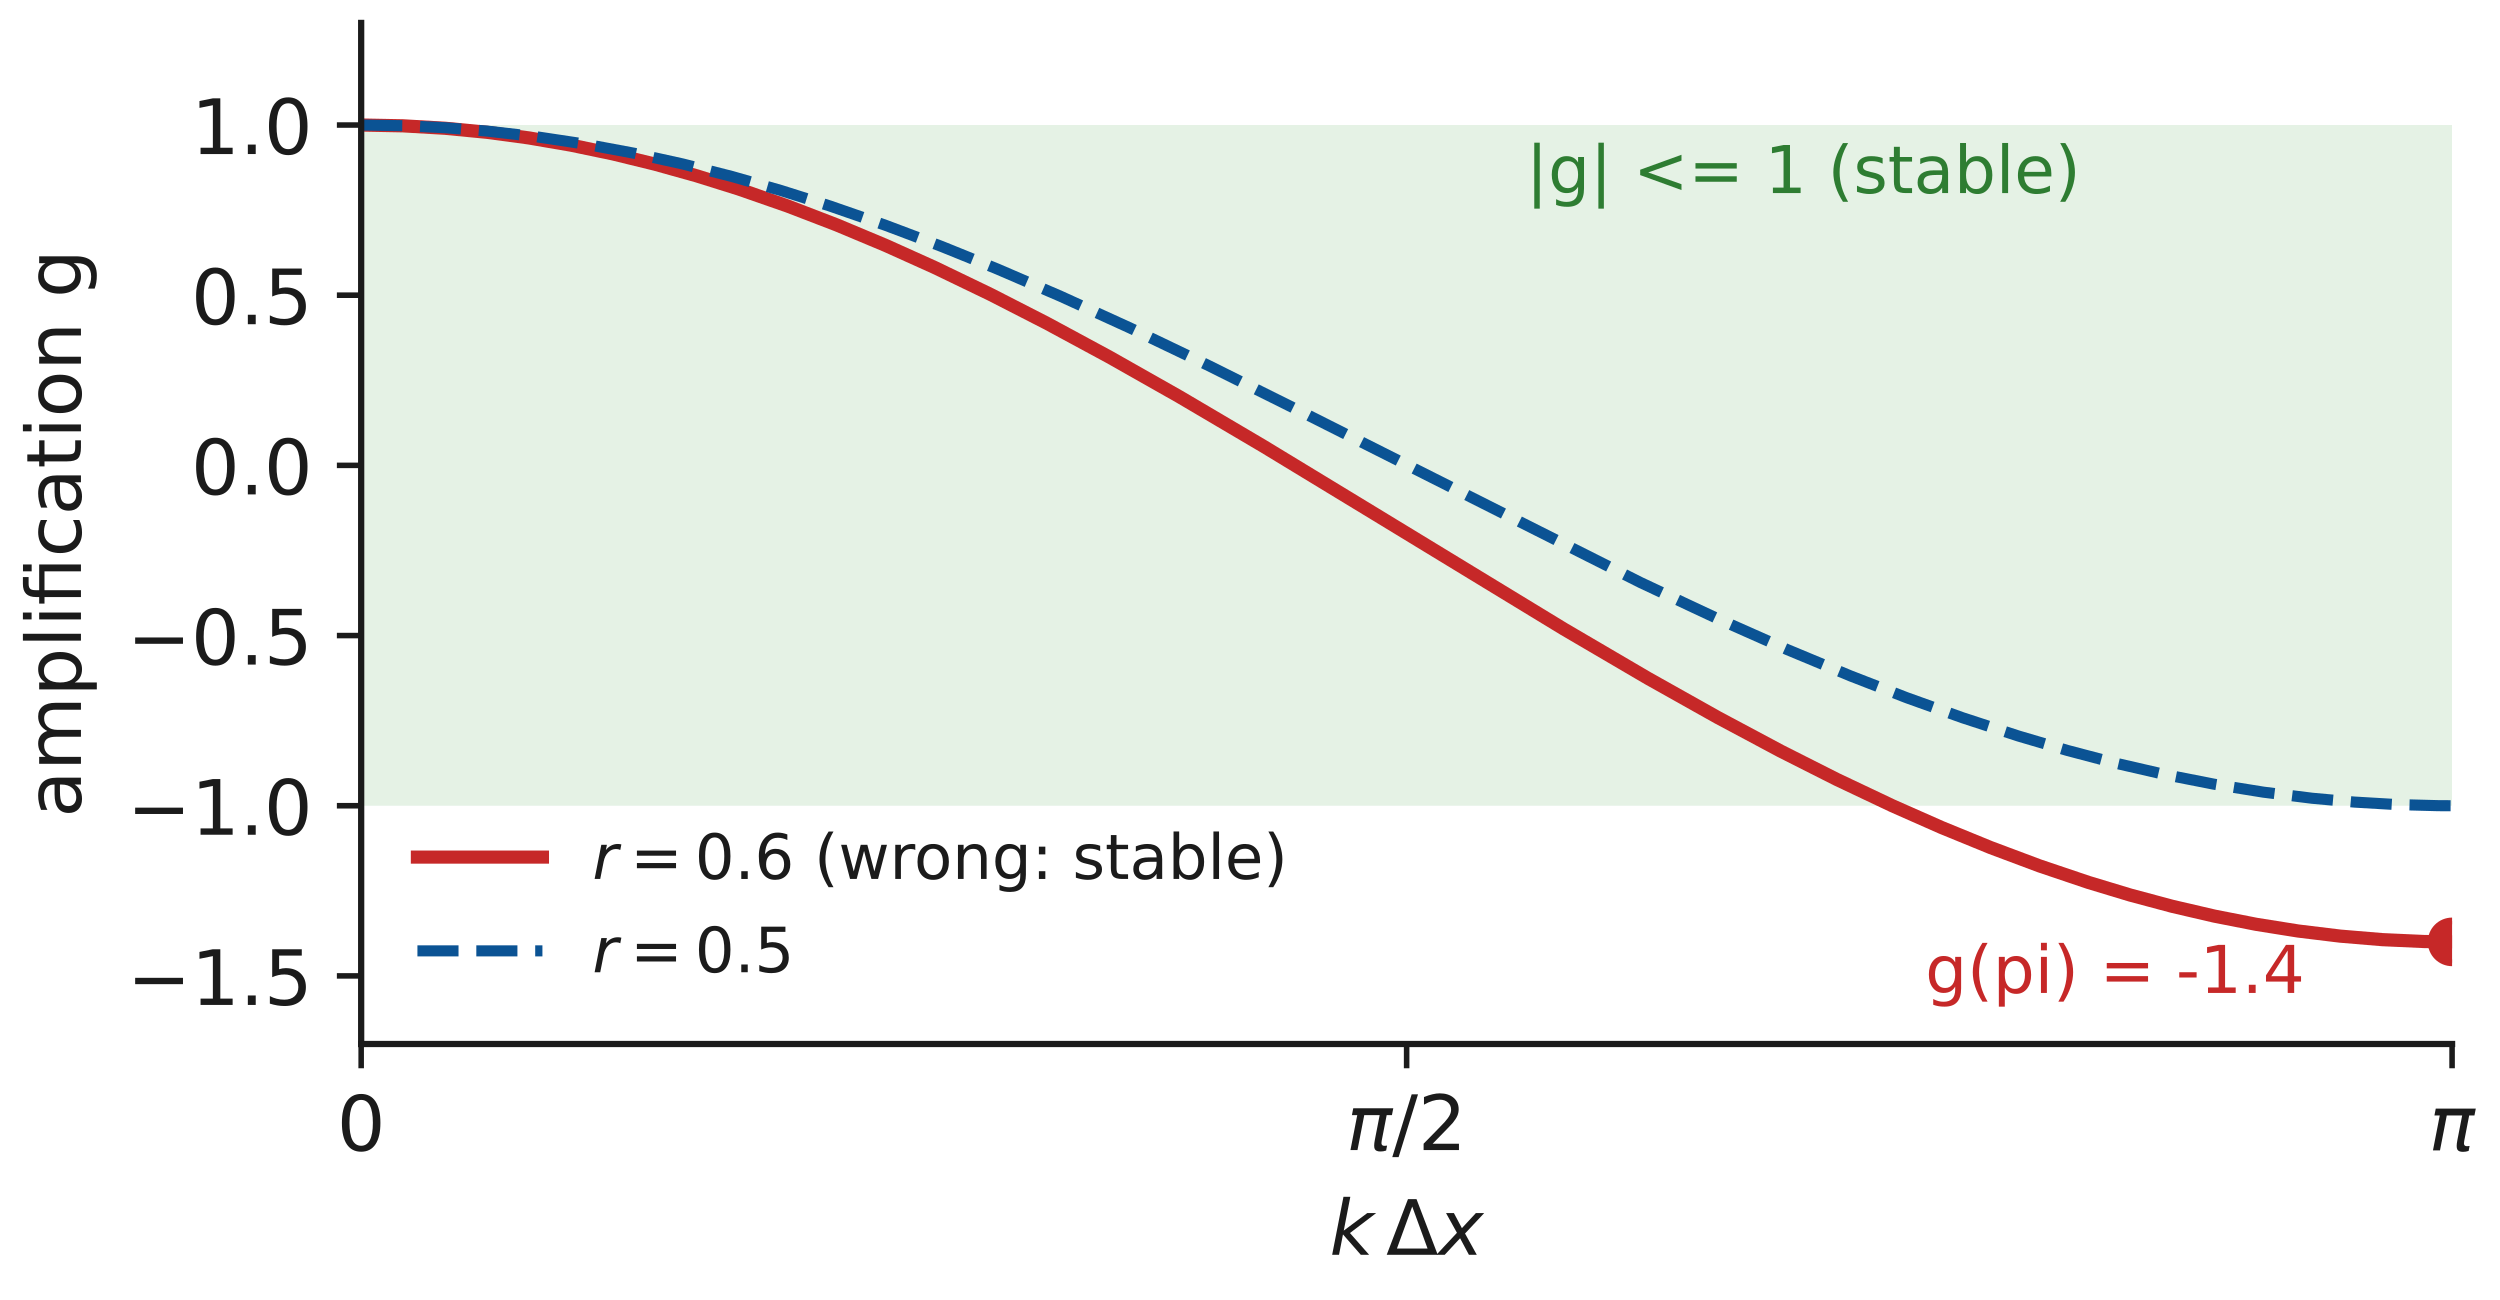
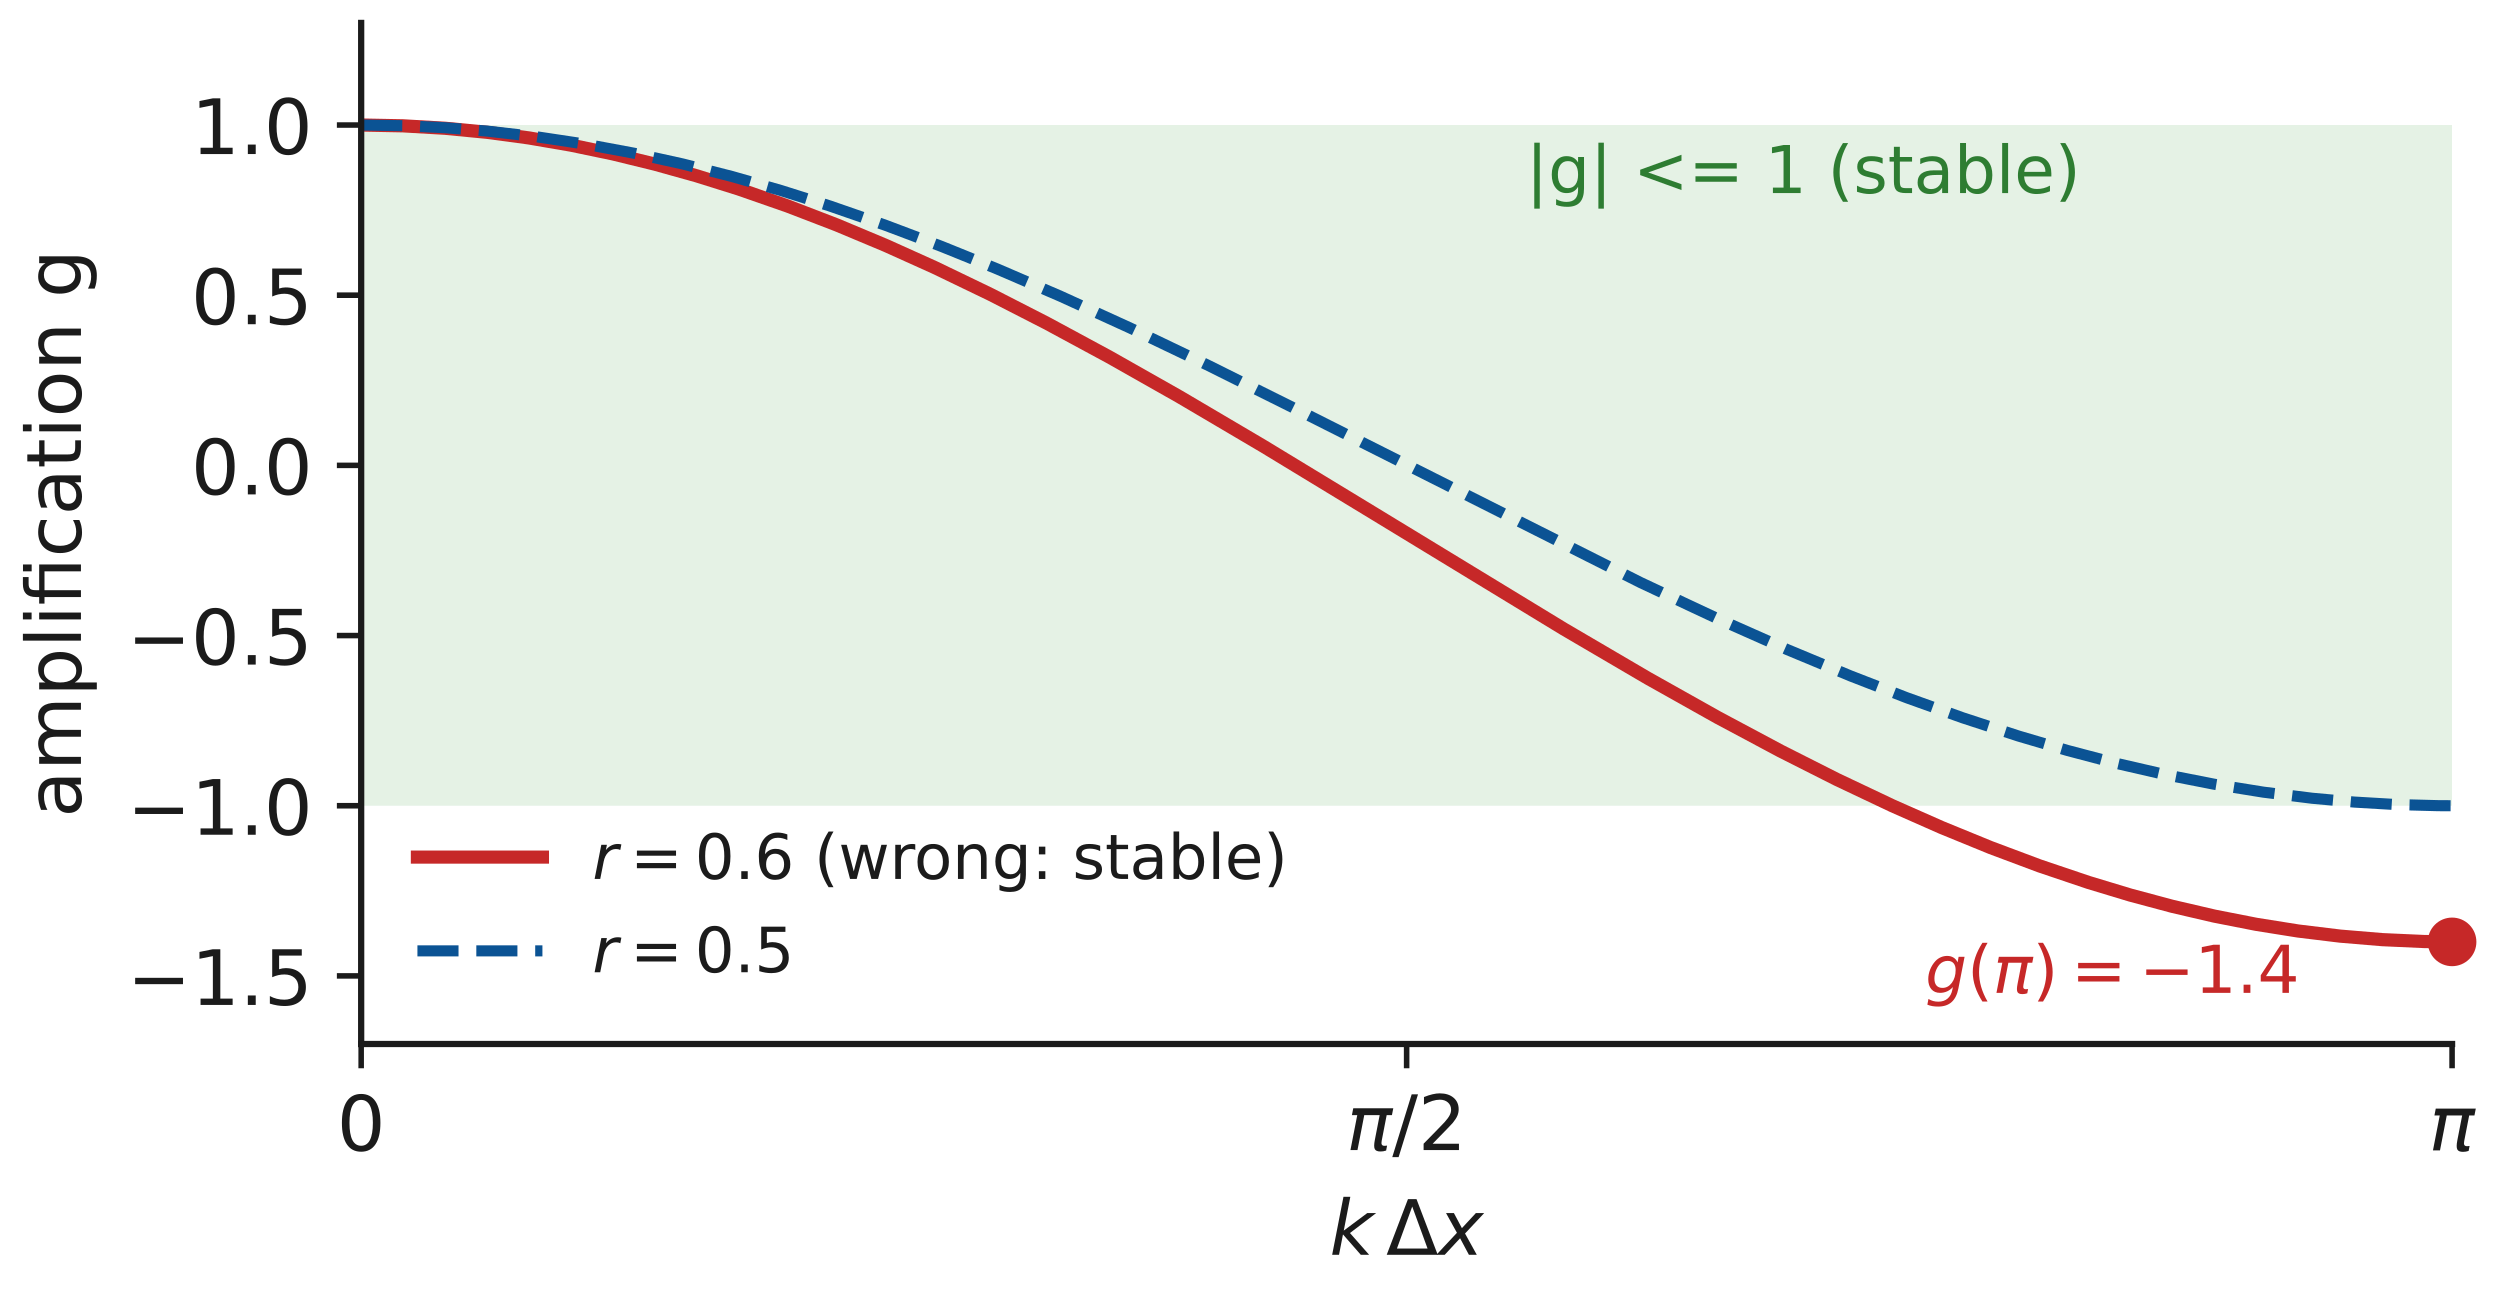
<svg xmlns="http://www.w3.org/2000/svg" xmlns:xlink="http://www.w3.org/1999/xlink" width="360pt" height="187.2pt" viewBox="0 0 360 187.2" version="1.1">
  <defs>
    <style type="text/css">*{stroke-linejoin: round; stroke-linecap: butt}</style>
  </defs>
  <g id="figure_1">
    <g id="patch_1">
      <path d="M 0 187.2  L 360 187.2  L 360 0  L 0 0  L 0 187.2  z " style="fill: none" />
    </g>
    <g id="axes_1">
      <g id="patch_2">
        <path d="M 52.009 150.335  L 353.1 150.335  L 353.1 3.3  L 52.009 3.3  L 52.009 150.335  z " style="fill: none" />
      </g>
      <g id="patch_3">
        <path d="M 52.009 116.027  L 353.1 116.027  L 353.1 18.003  L 52.009 18.003  z " clip-path="url(#p4bf8f95f5c)" style="fill: #d3ead4; opacity: 0.6" />
      </g>
      <g id="matplotlib.axis_1">
        <g id="xtick_1">
          <g id="line2d_1">
            <defs>
              <path id="m05b77bd2c2" d="M 0 0  L 0 3.5  " style="stroke: #1b1b1b; stroke-width: 0.8" />
            </defs>
            <g>
              <use xlink:href="#m05b77bd2c2" x="52.009" y="150.335" style="fill: #1b1b1b; stroke: #1b1b1b; stroke-width: 0.8" />
            </g>
          </g>
          <g id="text_1">
            <g style="fill: #1b1b1b" transform="translate(48.50945 165.6923) scale(0.11 -0.11)">
              <defs>
                <path id="DejaVuSans-13" d="M 2034 4250  Q 1547 4250 1301 3770  Q 1056 3291 1056 2328  Q 1056 1369 1301 889  Q 1547 409 2034 409  Q 2525 409 2770 889  Q 3016 1369 3016 2328  Q 3016 3291 2770 3770  Q 2525 4250 2034 4250  z M 2034 4750  Q 2819 4750 3233 4129  Q 3647 3509 3647 2328  Q 3647 1150 3233 529  Q 2819 -91 2034 -91  Q 1250 -91 836 529  Q 422 1150 422 2328  Q 422 3509 836 4129  Q 1250 4750 2034 4750  z " transform="scale(0.015625)" />
              </defs>
              <use xlink:href="#DejaVuSans-13" />
            </g>
          </g>
        </g>
        <g id="xtick_2">
          <g id="line2d_2">
            <g>
              <use xlink:href="#m05b77bd2c2" x="202.554" y="150.335" style="fill: #1b1b1b; stroke: #1b1b1b; stroke-width: 0.8" />
            </g>
          </g>
          <g id="text_2">
            <g style="fill: #1b1b1b" transform="translate(193.8644 165.6923) scale(0.11 -0.11)">
              <defs>
                <path id="DejaVuSans-Oblique-354" d="M 584 3500  L 3938 3500  L 3825 2925  L 3384 2925  L 2966 775  Q 2922 550 2981 450  Q 3038 353 3209 353  Q 3256 353 3325 363  Q 3397 369 3419 372  L 3338 -44  Q 3222 -84 3103 -103  Q 2981 -122 2866 -122  Q 2491 -122 2388 81  Q 2284 288 2391 838  L 2797 2925  L 1506 2925  L 938 0  L 350 0  L 919 2925  L 472 2925  L 584 3500  z " transform="scale(0.015625)" />
                <path id="DejaVuSans-12" d="M 1625 4666  L 2156 4666  L 531 -594  L 0 -594  L 1625 4666  z " transform="scale(0.015625)" />
                <path id="DejaVuSans-15" d="M 1228 531  L 3431 531  L 3431 0  L 469 0  L 469 531  Q 828 903 1448 1529  Q 2069 2156 2228 2338  Q 2531 2678 2651 2914  Q 2772 3150 2772 3378  Q 2772 3750 2511 3984  Q 2250 4219 1831 4219  Q 1534 4219 1204 4116  Q 875 4013 500 3803  L 500 4441  Q 881 4594 1212 4672  Q 1544 4750 1819 4750  Q 2544 4750 2975 4387  Q 3406 4025 3406 3419  Q 3406 3131 3298 2873  Q 3191 2616 2906 2266  Q 2828 2175 2409 1742  Q 1991 1309 1228 531  z " transform="scale(0.015625)" />
              </defs>
              <use xlink:href="#DejaVuSans-Oblique-354" transform="translate(0 0.78125)" />
              <use xlink:href="#DejaVuSans-12" transform="translate(60.20508 0.78125)" />
              <use xlink:href="#DejaVuSans-15" transform="translate(93.89648 0.78125)" />
            </g>
          </g>
        </g>
        <g id="xtick_3">
          <g id="line2d_3">
            <g>
              <use xlink:href="#m05b77bd2c2" x="353.1" y="150.335" style="fill: #1b1b1b; stroke: #1b1b1b; stroke-width: 0.8" />
            </g>
          </g>
          <g id="text_3">
            <g style="fill: #1b1b1b" transform="translate(349.745 165.6923) scale(0.11 -0.11)">
              <use xlink:href="#DejaVuSans-Oblique-354" transform="translate(0 0.3125)" />
            </g>
          </g>
        </g>
        <g id="text_4">
          <g style="fill: #1b1b1b" transform="translate(191.4444 180.6948) scale(0.11 -0.11)">
            <defs>
              <path id="DejaVuSans-Oblique-4e" d="M 1172 4863  L 1747 4863  L 1197 2028  L 3169 3500  L 3916 3500  L 1716 1825  L 3322 0  L 2625 0  L 1131 1709  L 800 0  L 225 0  L 1172 4863  z " transform="scale(0.015625)" />
              <path id="DejaVuSans-329" d="M 2188 4044  L 906 525  L 3472 525  L 2188 4044  z M 50 0  L 1831 4666  L 2547 4666  L 4325 0  L 50 0  z " transform="scale(0.015625)" />
              <path id="DejaVuSans-Oblique-5b" d="M 3841 3500  L 2234 1784  L 3219 0  L 2559 0  L 1819 1388  L 531 0  L -166 0  L 1556 1844  L 641 3500  L 1300 3500  L 1972 2234  L 3144 3500  L 3841 3500  z " transform="scale(0.015625)" />
            </defs>
            <use xlink:href="#DejaVuSans-Oblique-4e" transform="translate(0 0.015625)" />
            <use xlink:href="#DejaVuSans-329" transform="translate(74.14583 0.015625)" />
            <use xlink:href="#DejaVuSans-Oblique-5b" transform="translate(142.554 0.015625)" />
          </g>
        </g>
      </g>
      <g id="matplotlib.axis_2">
        <g id="ytick_1">
          <g id="line2d_4">
            <defs>
              <path id="m5245e844b0" d="M 0 0  L -3.5 0  " style="stroke: #1b1b1b; stroke-width: 0.8" />
            </defs>
            <g>
              <use xlink:href="#m5245e844b0" x="52.009" y="140.533" style="fill: #1b1b1b; stroke: #1b1b1b; stroke-width: 0.8" />
            </g>
          </g>
          <g id="text_5">
            <g style="fill: #1b1b1b" transform="translate(18.29773 144.7112) scale(0.11 -0.11)">
              <defs>
                <path id="DejaVuSans-c9c" d="M 678 2272  L 4684 2272  L 4684 1741  L 678 1741  L 678 2272  z " transform="scale(0.015625)" />
                <path id="DejaVuSans-14" d="M 794 531  L 1825 531  L 1825 4091  L 703 3866  L 703 4441  L 1819 4666  L 2450 4666  L 2450 531  L 3481 531  L 3481 0  L 794 0  L 794 531  z " transform="scale(0.015625)" />
                <path id="DejaVuSans-11" d="M 684 794  L 1344 794  L 1344 0  L 684 0  L 684 794  z " transform="scale(0.015625)" />
                <path id="DejaVuSans-18" d="M 691 4666  L 3169 4666  L 3169 4134  L 1269 4134  L 1269 2991  Q 1406 3038 1543 3061  Q 1681 3084 1819 3084  Q 2600 3084 3056 2656  Q 3513 2228 3513 1497  Q 3513 744 3044 326  Q 2575 -91 1722 -91  Q 1428 -91 1123 -41  Q 819 9 494 109  L 494 744  Q 775 591 1075 516  Q 1375 441 1709 441  Q 2250 441 2565 725  Q 2881 1009 2881 1497  Q 2881 1984 2565 2268  Q 2250 2553 1709 2553  Q 1456 2553 1204 2497  Q 953 2441 691 2322  L 691 4666  z " transform="scale(0.015625)" />
              </defs>
              <use xlink:href="#DejaVuSans-c9c" />
              <use xlink:href="#DejaVuSans-14" transform="translate(83.79688 0)" />
              <use xlink:href="#DejaVuSans-11" transform="translate(147.4219 0)" />
              <use xlink:href="#DejaVuSans-18" transform="translate(179.2031 0)" />
            </g>
          </g>
        </g>
        <g id="ytick_2">
          <g id="line2d_5">
            <g>
              <use xlink:href="#m5245e844b0" x="52.009" y="116.027" style="fill: #1b1b1b; stroke: #1b1b1b; stroke-width: 0.8" />
            </g>
          </g>
          <g id="text_6">
            <g style="fill: #1b1b1b" transform="translate(18.29773 120.2054) scale(0.11 -0.11)">
              <use xlink:href="#DejaVuSans-c9c" />
              <use xlink:href="#DejaVuSans-14" transform="translate(83.79688 0)" />
              <use xlink:href="#DejaVuSans-11" transform="translate(147.4219 0)" />
              <use xlink:href="#DejaVuSans-13" transform="translate(179.2031 0)" />
            </g>
          </g>
        </g>
        <g id="ytick_3">
          <g id="line2d_6">
            <g>
              <use xlink:href="#m5245e844b0" x="52.009" y="91.521" style="fill: #1b1b1b; stroke: #1b1b1b; stroke-width: 0.8" />
            </g>
          </g>
          <g id="text_7">
            <g style="fill: #1b1b1b" transform="translate(18.29773 95.69962) scale(0.11 -0.11)">
              <use xlink:href="#DejaVuSans-c9c" />
              <use xlink:href="#DejaVuSans-13" transform="translate(83.79688 0)" />
              <use xlink:href="#DejaVuSans-11" transform="translate(147.4219 0)" />
              <use xlink:href="#DejaVuSans-18" transform="translate(179.2031 0)" />
            </g>
          </g>
        </g>
        <g id="ytick_4">
          <g id="line2d_7">
            <g>
              <use xlink:href="#m5245e844b0" x="52.009" y="67.015" style="fill: #1b1b1b; stroke: #1b1b1b; stroke-width: 0.8" />
            </g>
          </g>
          <g id="text_8">
            <g style="fill: #1b1b1b" transform="translate(27.51539 71.19381) scale(0.11 -0.11)">
              <use xlink:href="#DejaVuSans-13" />
              <use xlink:href="#DejaVuSans-11" transform="translate(63.625 0)" />
              <use xlink:href="#DejaVuSans-13" transform="translate(95.40625 0)" />
            </g>
          </g>
        </g>
        <g id="ytick_5">
          <g id="line2d_8">
            <g>
              <use xlink:href="#m5245e844b0" x="52.009" y="42.509" style="fill: #1b1b1b; stroke: #1b1b1b; stroke-width: 0.8" />
            </g>
          </g>
          <g id="text_9">
            <g style="fill: #1b1b1b" transform="translate(27.51539 46.688) scale(0.11 -0.11)">
              <use xlink:href="#DejaVuSans-13" />
              <use xlink:href="#DejaVuSans-11" transform="translate(63.625 0)" />
              <use xlink:href="#DejaVuSans-18" transform="translate(95.40625 0)" />
            </g>
          </g>
        </g>
        <g id="ytick_6">
          <g id="line2d_9">
            <g>
              <use xlink:href="#m5245e844b0" x="52.009" y="18.003" style="fill: #1b1b1b; stroke: #1b1b1b; stroke-width: 0.8" />
            </g>
          </g>
          <g id="text_10">
            <g style="fill: #1b1b1b" transform="translate(27.51539 22.1822) scale(0.11 -0.11)">
              <use xlink:href="#DejaVuSans-14" />
              <use xlink:href="#DejaVuSans-11" transform="translate(63.625 0)" />
              <use xlink:href="#DejaVuSans-13" transform="translate(95.40625 0)" />
            </g>
          </g>
        </g>
        <g id="text_11">
          <g style="fill: #1b1b1b" transform="translate(11.65516 117.7262) rotate(-90) scale(0.11 -0.11)">
            <defs>
              <path id="DejaVuSans-44" d="M 2194 1759  Q 1497 1759 1228 1600  Q 959 1441 959 1056  Q 959 750 1161 570  Q 1363 391 1709 391  Q 2188 391 2477 730  Q 2766 1069 2766 1631  L 2766 1759  L 2194 1759  z M 3341 1997  L 3341 0  L 2766 0  L 2766 531  Q 2569 213 2275 61  Q 1981 -91 1556 -91  Q 1019 -91 701 211  Q 384 513 384 1019  Q 384 1609 779 1909  Q 1175 2209 1959 2209  L 2766 2209  L 2766 2266  Q 2766 2663 2505 2880  Q 2244 3097 1772 3097  Q 1472 3097 1187 3025  Q 903 2953 641 2809  L 641 3341  Q 956 3463 1253 3523  Q 1550 3584 1831 3584  Q 2591 3584 2966 3190  Q 3341 2797 3341 1997  z " transform="scale(0.015625)" />
              <path id="DejaVuSans-50" d="M 3328 2828  Q 3544 3216 3844 3400  Q 4144 3584 4550 3584  Q 5097 3584 5394 3201  Q 5691 2819 5691 2113  L 5691 0  L 5113 0  L 5113 2094  Q 5113 2597 4934 2840  Q 4756 3084 4391 3084  Q 3944 3084 3684 2787  Q 3425 2491 3425 1978  L 3425 0  L 2847 0  L 2847 2094  Q 2847 2600 2669 2842  Q 2491 3084 2119 3084  Q 1678 3084 1418 2786  Q 1159 2488 1159 1978  L 1159 0  L 581 0  L 581 3500  L 1159 3500  L 1159 2956  Q 1356 3278 1631 3431  Q 1906 3584 2284 3584  Q 2666 3584 2933 3390  Q 3200 3197 3328 2828  z " transform="scale(0.015625)" />
              <path id="DejaVuSans-53" d="M 1159 525  L 1159 -1331  L 581 -1331  L 581 3500  L 1159 3500  L 1159 2969  Q 1341 3281 1617 3432  Q 1894 3584 2278 3584  Q 2916 3584 3314 3078  Q 3713 2572 3713 1747  Q 3713 922 3314 415  Q 2916 -91 2278 -91  Q 1894 -91 1617 61  Q 1341 213 1159 525  z M 3116 1747  Q 3116 2381 2855 2742  Q 2594 3103 2138 3103  Q 1681 3103 1420 2742  Q 1159 2381 1159 1747  Q 1159 1113 1420 752  Q 1681 391 2138 391  Q 2594 391 2855 752  Q 3116 1113 3116 1747  z " transform="scale(0.015625)" />
              <path id="DejaVuSans-4f" d="M 603 4863  L 1178 4863  L 1178 0  L 603 0  L 603 4863  z " transform="scale(0.015625)" />
              <path id="DejaVuSans-4c" d="M 603 3500  L 1178 3500  L 1178 0  L 603 0  L 603 3500  z M 603 4863  L 1178 4863  L 1178 4134  L 603 4134  L 603 4863  z " transform="scale(0.015625)" />
              <path id="DejaVuSans-13af" d="M 3431 3500  L 3431 0  L 2853 0  L 2853 3053  L 1275 3053  L 1275 0  L 697 0  L 697 3053  L 147 3053  L 147 3500  L 697 3500  L 697 3744  Q 697 4316 967 4589  Q 1238 4863 1797 4863  L 2375 4863  L 2375 4384  L 1825 4384  Q 1516 4384 1395 4259  Q 1275 4134 1275 3809  L 1275 3500  L 3431 3500  z M 2853 4856  L 3431 4856  L 3431 4128  L 2853 4128  L 2853 4856  z " transform="scale(0.015625)" />
              <path id="DejaVuSans-46" d="M 3122 3366  L 3122 2828  Q 2878 2963 2633 3030  Q 2388 3097 2138 3097  Q 1578 3097 1268 2742  Q 959 2388 959 1747  Q 959 1106 1268 751  Q 1578 397 2138 397  Q 2388 397 2633 464  Q 2878 531 3122 666  L 3122 134  Q 2881 22 2623 -34  Q 2366 -91 2075 -91  Q 1284 -91 818 406  Q 353 903 353 1747  Q 353 2603 823 3093  Q 1294 3584 2113 3584  Q 2378 3584 2631 3529  Q 2884 3475 3122 3366  z " transform="scale(0.015625)" />
              <path id="DejaVuSans-57" d="M 1172 4494  L 1172 3500  L 2356 3500  L 2356 3053  L 1172 3053  L 1172 1153  Q 1172 725 1289 603  Q 1406 481 1766 481  L 2356 481  L 2356 0  L 1766 0  Q 1100 0 847 248  Q 594 497 594 1153  L 594 3053  L 172 3053  L 172 3500  L 594 3500  L 594 4494  L 1172 4494  z " transform="scale(0.015625)" />
              <path id="DejaVuSans-52" d="M 1959 3097  Q 1497 3097 1228 2736  Q 959 2375 959 1747  Q 959 1119 1226 758  Q 1494 397 1959 397  Q 2419 397 2687 759  Q 2956 1122 2956 1747  Q 2956 2369 2687 2733  Q 2419 3097 1959 3097  z M 1959 3584  Q 2709 3584 3137 3096  Q 3566 2609 3566 1747  Q 3566 888 3137 398  Q 2709 -91 1959 -91  Q 1206 -91 779 398  Q 353 888 353 1747  Q 353 2609 779 3096  Q 1206 3584 1959 3584  z " transform="scale(0.015625)" />
              <path id="DejaVuSans-51" d="M 3513 2113  L 3513 0  L 2938 0  L 2938 2094  Q 2938 2591 2744 2837  Q 2550 3084 2163 3084  Q 1697 3084 1428 2787  Q 1159 2491 1159 1978  L 1159 0  L 581 0  L 581 3500  L 1159 3500  L 1159 2956  Q 1366 3272 1645 3428  Q 1925 3584 2291 3584  Q 2894 3584 3203 3211  Q 3513 2838 3513 2113  z " transform="scale(0.015625)" />
              <path id="DejaVuSans-3" transform="scale(0.015625)" />
              <path id="DejaVuSans-4a" d="M 2906 1791  Q 2906 2416 2648 2759  Q 2391 3103 1925 3103  Q 1463 3103 1205 2759  Q 947 2416 947 1791  Q 947 1169 1205 825  Q 1463 481 1925 481  Q 2391 481 2648 825  Q 2906 1169 2906 1791  z M 3481 434  Q 3481 -459 3084 -895  Q 2688 -1331 1869 -1331  Q 1566 -1331 1297 -1286  Q 1028 -1241 775 -1147  L 775 -588  Q 1028 -725 1275 -790  Q 1522 -856 1778 -856  Q 2344 -856 2625 -561  Q 2906 -266 2906 331  L 2906 616  Q 2728 306 2450 153  Q 2172 0 1784 0  Q 1141 0 747 490  Q 353 981 353 1791  Q 353 2603 747 3093  Q 1141 3584 1784 3584  Q 2172 3584 2450 3431  Q 2728 3278 2906 2969  L 2906 3500  L 3481 3500  L 3481 434  z " transform="scale(0.015625)" />
            </defs>
            <use xlink:href="#DejaVuSans-44" />
            <use xlink:href="#DejaVuSans-50" transform="translate(61.28125 0)" />
            <use xlink:href="#DejaVuSans-53" transform="translate(158.6875 0)" />
            <use xlink:href="#DejaVuSans-4f" transform="translate(222.1719 0)" />
            <use xlink:href="#DejaVuSans-4c" transform="translate(249.9531 0)" />
            <use xlink:href="#DejaVuSans-13af" transform="translate(277.7344 0)" />
            <use xlink:href="#DejaVuSans-46" transform="translate(340.7188 0)" />
            <use xlink:href="#DejaVuSans-44" transform="translate(395.7031 0)" />
            <use xlink:href="#DejaVuSans-57" transform="translate(456.9844 0)" />
            <use xlink:href="#DejaVuSans-4c" transform="translate(496.1875 0)" />
            <use xlink:href="#DejaVuSans-52" transform="translate(523.9688 0)" />
            <use xlink:href="#DejaVuSans-51" transform="translate(585.1562 0)" />
            <use xlink:href="#DejaVuSans-3" transform="translate(648.5312 0)" />
            <use xlink:href="#DejaVuSans-4a" transform="translate(680.3125 0)" />
          </g>
        </g>
      </g>
      <g id="line2d_10">
        <path d="M 52.009 18.003  L 58.051 18.12  L 64.093 18.47  L 70.135 19.052  L 76.177 19.864  L 82.219 20.901  L 88.261 22.161  L 94.303 23.638  L 100.345 25.326  L 106.386 27.219  L 113.435 29.676  L 120.484 32.387  L 127.533 35.339  L 134.582 38.515  L 142.638 42.398  L 150.694 46.523  L 159.757 51.418  L 169.827 57.122  L 181.911 64.247  L 198.023 74.038  L 225.212 90.592  L 237.296 97.673  L 247.366 103.325  L 256.429 108.164  L 264.485 112.232  L 272.54 116.049  L 279.589 119.163  L 286.638 122.048  L 293.687 124.688  L 300.736 127.069  L 306.778 128.895  L 312.82 130.513  L 318.862 131.918  L 324.904 133.104  L 330.946 134.067  L 336.988 134.802  L 343.03 135.307  L 349.072 135.579  L 353.1 135.631  L 353.1 135.631  " clip-path="url(#p4bf8f95f5c)" style="fill: none; stroke: #c62828; stroke-width: 1.9; stroke-linecap: square" />
      </g>
      <g id="line2d_11">
        <path d="M 52.009 18.003  L 58.051 18.101  L 64.093 18.393  L 70.135 18.877  L 77.184 19.685  L 84.233 20.748  L 91.282 22.061  L 98.331 23.617  L 105.38 25.408  L 112.428 27.424  L 119.477 29.655  L 127.533 32.45  L 135.589 35.489  L 143.645 38.751  L 152.708 42.658  L 162.778 47.253  L 173.855 52.557  L 187.953 59.577  L 236.289 83.912  L 247.366 89.105  L 257.436 93.572  L 266.499 97.343  L 274.554 100.468  L 282.61 103.357  L 290.666 105.99  L 297.715 108.068  L 304.764 109.925  L 311.813 111.549  L 318.862 112.932  L 325.911 114.068  L 332.96 114.949  L 339.002 115.497  L 345.044 115.854  L 351.086 116.016  L 353.1 116.027  L 353.1 116.027  " clip-path="url(#p4bf8f95f5c)" style="fill: none; stroke-dasharray: 5.92,2.56; stroke-dashoffset: 0; stroke: #0b5394; stroke-width: 1.6" />
      </g>
      <g id="line2d_12">
        <defs>
          <path id="m7a01e8b3c7" d="M 0 3  C 0.796 3 1.559 2.684 2.121 2.121  C 2.684 1.559 3 0.796 3 0  C 3 -0.796 2.684 -1.559 2.121 -2.121  C 1.559 -2.684 0.796 -3 0 -3  C -0.796 -3 -1.559 -2.684 -2.121 -2.121  C -2.684 -1.559 -3 -0.796 -3 0  C -3 0.796 -2.684 1.559 -2.121 2.121  C -1.559 2.684 -0.796 3 0 3  z " style="stroke: #c62828" />
        </defs>
-         <g clip-path="url(#p4bf8f95f5c)">
+         <g>
          <use xlink:href="#m7a01e8b3c7" x="353.1" y="135.631" style="fill: #c62828; stroke: #c62828" />
        </g>
      </g>
      <g id="patch_4">
        <path d="M 52.009 150.335  L 52.009 3.3  " style="fill: none; stroke: #1b1b1b; stroke-width: 0.9; stroke-linejoin: miter; stroke-linecap: square" />
      </g>
      <g id="patch_5">
        <path d="M 52.009 150.335  L 353.1 150.335  " style="fill: none; stroke: #1b1b1b; stroke-width: 0.9; stroke-linejoin: miter; stroke-linecap: square" />
      </g>
      <g id="text_12">
        <g style="fill: #c62828" transform="translate(277.2335 142.9831) scale(0.095 -0.095)">
          <defs>
+             <path id="DejaVuSans-Oblique-4a" d="M 3816 3500  L 3219 434  Q 3047 -456 2561 -893  Q 2075 -1331 1253 -1331  Q 950 -1331 690 -1286  Q 431 -1241 206 -1147  L 313 -588  Q 525 -725 762 -790  Q 1000 -856 1269 -856  Q 1816 -856 2167 -557  Q 2519 -259 2631 300  L 2681 563  Q 2441 288 2122 144  Q 1803 0 1434 0  Q 903 0 598 351  Q 294 703 294 1319  Q 294 1803 478 2267  Q 663 2731 997 3091  Q 1219 3328 1514 3456  Q 1809 3584 2131 3584  Q 2484 3584 2746 3420  Q 3009 3256 3138 2956  L 3238 3500  L 3816 3500  z M 2950 2216  Q 2950 2641 2750 2872  Q 2550 3103 2181 3103  Q 1953 3103 1747 3012  Q 1541 2922 1394 2759  Q 1156 2491 1023 2127  Q 891 1763 891 1375  Q 891 944 1092 712  Q 1294 481 1672 481  Q 2219 481 2584 976  Q 2950 1472 2950 2216  z " transform="scale(0.015625)" />
            <path id="DejaVuSans-b" d="M 1984 4856  Q 1566 4138 1362 3434  Q 1159 2731 1159 2009  Q 1159 1288 1364 580  Q 1569 -128 1984 -844  L 1484 -844  Q 1016 -109 783 600  Q 550 1309 550 2009  Q 550 2706 781 3412  Q 1013 4119 1484 4856  L 1984 4856  z " transform="scale(0.015625)" />
            <path id="DejaVuSans-c" d="M 513 4856  L 1013 4856  Q 1481 4119 1714 3412  Q 1947 2706 1947 2009  Q 1947 1309 1714 600  Q 1481 -109 1013 -844  L 513 -844  Q 928 -128 1133 580  Q 1338 1288 1338 2009  Q 1338 2731 1133 3434  Q 928 4138 513 4856  z " transform="scale(0.015625)" />
            <path id="DejaVuSans-20" d="M 678 2906  L 4684 2906  L 4684 2381  L 678 2381  L 678 2906  z M 678 1631  L 4684 1631  L 4684 1100  L 678 1100  L 678 1631  z " transform="scale(0.015625)" />
-             <path id="DejaVuSans-10" d="M 313 2009  L 1997 2009  L 1997 1497  L 313 1497  L 313 2009  z " transform="scale(0.015625)" />
            <path id="DejaVuSans-17" d="M 2419 4116  L 825 1625  L 2419 1625  L 2419 4116  z M 2253 4666  L 3047 4666  L 3047 1625  L 3713 1625  L 3713 1100  L 3047 1100  L 3047 0  L 2419 0  L 2419 1100  L 313 1100  L 313 1709  L 2253 4666  z " transform="scale(0.015625)" />
          </defs>
-           <use xlink:href="#DejaVuSans-4a" />
-           <use xlink:href="#DejaVuSans-b" transform="translate(63.48438 0)" />
-           <use xlink:href="#DejaVuSans-53" transform="translate(102.5 0)" />
-           <use xlink:href="#DejaVuSans-4c" transform="translate(165.9844 0)" />
-           <use xlink:href="#DejaVuSans-c" transform="translate(193.7656 0)" />
-           <use xlink:href="#DejaVuSans-3" transform="translate(232.7812 0)" />
-           <use xlink:href="#DejaVuSans-20" transform="translate(264.5625 0)" />
-           <use xlink:href="#DejaVuSans-3" transform="translate(348.3594 0)" />
-           <use xlink:href="#DejaVuSans-10" transform="translate(380.1406 0)" />
-           <use xlink:href="#DejaVuSans-14" transform="translate(416.2188 0)" />
-           <use xlink:href="#DejaVuSans-11" transform="translate(479.8438 0)" />
-           <use xlink:href="#DejaVuSans-17" transform="translate(511.625 0)" />
+           <use xlink:href="#DejaVuSans-Oblique-4a" transform="translate(0 0.125)" />
+           <use xlink:href="#DejaVuSans-b" transform="translate(63.47656 0.125)" />
+           <use xlink:href="#DejaVuSans-Oblique-354" transform="translate(102.4902 0.125)" />
+           <use xlink:href="#DejaVuSans-c" transform="translate(162.6953 0.125)" />
+           <use xlink:href="#DejaVuSans-20" transform="translate(221.1914 0.125)" />
+           <use xlink:href="#DejaVuSans-c9c" transform="translate(324.4629 0.125)" />
+           <use xlink:href="#DejaVuSans-14" transform="translate(408.252 0.125)" />
+           <use xlink:href="#DejaVuSans-11" transform="translate(471.875 0.125)" />
+           <use xlink:href="#DejaVuSans-17" transform="translate(503.6621 0.125)" />
        </g>
      </g>
      <g id="text_13">
        <g style="fill: #2e7d32" transform="translate(219.7293 27.80581) scale(0.095 -0.095)">
          <defs>
            <path id="DejaVuSans-5f" d="M 1344 4891  L 1344 -1509  L 813 -1509  L 813 4891  L 1344 4891  z " transform="scale(0.015625)" />
            <path id="DejaVuSans-1f" d="M 4684 3150  L 1459 2003  L 4684 863  L 4684 294  L 678 1747  L 678 2266  L 4684 3719  L 4684 3150  z " transform="scale(0.015625)" />
            <path id="DejaVuSans-56" d="M 2834 3397  L 2834 2853  Q 2591 2978 2328 3040  Q 2066 3103 1784 3103  Q 1356 3103 1142 2972  Q 928 2841 928 2578  Q 928 2378 1081 2264  Q 1234 2150 1697 2047  L 1894 2003  Q 2506 1872 2764 1633  Q 3022 1394 3022 966  Q 3022 478 2636 193  Q 2250 -91 1575 -91  Q 1294 -91 989 -36  Q 684 19 347 128  L 347 722  Q 666 556 975 473  Q 1284 391 1588 391  Q 1994 391 2212 530  Q 2431 669 2431 922  Q 2431 1156 2273 1281  Q 2116 1406 1581 1522  L 1381 1569  Q 847 1681 609 1914  Q 372 2147 372 2553  Q 372 3047 722 3315  Q 1072 3584 1716 3584  Q 2034 3584 2315 3537  Q 2597 3491 2834 3397  z " transform="scale(0.015625)" />
            <path id="DejaVuSans-45" d="M 3116 1747  Q 3116 2381 2855 2742  Q 2594 3103 2138 3103  Q 1681 3103 1420 2742  Q 1159 2381 1159 1747  Q 1159 1113 1420 752  Q 1681 391 2138 391  Q 2594 391 2855 752  Q 3116 1113 3116 1747  z M 1159 2969  Q 1341 3281 1617 3432  Q 1894 3584 2278 3584  Q 2916 3584 3314 3078  Q 3713 2572 3713 1747  Q 3713 922 3314 415  Q 2916 -91 2278 -91  Q 1894 -91 1617 61  Q 1341 213 1159 525  L 1159 0  L 581 0  L 581 4863  L 1159 4863  L 1159 2969  z " transform="scale(0.015625)" />
            <path id="DejaVuSans-48" d="M 3597 1894  L 3597 1613  L 953 1613  Q 991 1019 1311 708  Q 1631 397 2203 397  Q 2534 397 2845 478  Q 3156 559 3463 722  L 3463 178  Q 3153 47 2828 -22  Q 2503 -91 2169 -91  Q 1331 -91 842 396  Q 353 884 353 1716  Q 353 2575 817 3079  Q 1281 3584 2069 3584  Q 2775 3584 3186 3129  Q 3597 2675 3597 1894  z M 3022 2063  Q 3016 2534 2758 2815  Q 2500 3097 2075 3097  Q 1594 3097 1305 2825  Q 1016 2553 972 2059  L 3022 2063  z " transform="scale(0.015625)" />
          </defs>
          <use xlink:href="#DejaVuSans-5f" />
          <use xlink:href="#DejaVuSans-4a" transform="translate(33.6875 0)" />
          <use xlink:href="#DejaVuSans-5f" transform="translate(97.17188 0)" />
          <use xlink:href="#DejaVuSans-3" transform="translate(130.8594 0)" />
          <use xlink:href="#DejaVuSans-1f" transform="translate(162.6406 0)" />
          <use xlink:href="#DejaVuSans-20" transform="translate(246.4375 0)" />
          <use xlink:href="#DejaVuSans-3" transform="translate(330.2344 0)" />
          <use xlink:href="#DejaVuSans-14" transform="translate(362.0156 0)" />
          <use xlink:href="#DejaVuSans-3" transform="translate(425.6406 0)" />
          <use xlink:href="#DejaVuSans-b" transform="translate(457.4219 0)" />
          <use xlink:href="#DejaVuSans-56" transform="translate(496.4375 0)" />
          <use xlink:href="#DejaVuSans-57" transform="translate(548.5312 0)" />
          <use xlink:href="#DejaVuSans-44" transform="translate(587.7344 0)" />
          <use xlink:href="#DejaVuSans-45" transform="translate(649.0156 0)" />
          <use xlink:href="#DejaVuSans-4f" transform="translate(712.5 0)" />
          <use xlink:href="#DejaVuSans-48" transform="translate(740.2812 0)" />
          <use xlink:href="#DejaVuSans-c" transform="translate(801.8125 0)" />
        </g>
      </g>
      <g id="legend_1">
        <g id="line2d_13">
          <path d="M 60.109 123.422  L 69.109 123.422  L 78.109 123.422  " style="fill: none; stroke: #c62828; stroke-width: 1.9; stroke-linecap: square" />
        </g>
        <g id="text_14">
          <g style="fill: #1b1b1b" transform="translate(85.30883 126.572) scale(0.09 -0.09)">
            <defs>
              <path id="DejaVuSans-Oblique-55" d="M 2853 2969  Q 2766 3016 2653 3041  Q 2541 3066 2413 3066  Q 1953 3066 1609 2717  Q 1266 2369 1153 1784  L 800 0  L 225 0  L 909 3500  L 1484 3500  L 1375 2956  Q 1603 3259 1920 3421  Q 2238 3584 2597 3584  Q 2691 3584 2781 3573  Q 2872 3563 2963 3538  L 2853 2969  z " transform="scale(0.015625)" />
              <path id="DejaVuSans-19" d="M 2113 2584  Q 1688 2584 1439 2293  Q 1191 2003 1191 1497  Q 1191 994 1439 701  Q 1688 409 2113 409  Q 2538 409 2786 701  Q 3034 994 3034 1497  Q 3034 2003 2786 2293  Q 2538 2584 2113 2584  z M 3366 4563  L 3366 3988  Q 3128 4100 2886 4159  Q 2644 4219 2406 4219  Q 1781 4219 1451 3797  Q 1122 3375 1075 2522  Q 1259 2794 1537 2939  Q 1816 3084 2150 3084  Q 2853 3084 3261 2657  Q 3669 2231 3669 1497  Q 3669 778 3244 343  Q 2819 -91 2113 -91  Q 1303 -91 875 529  Q 447 1150 447 2328  Q 447 3434 972 4092  Q 1497 4750 2381 4750  Q 2619 4750 2861 4703  Q 3103 4656 3366 4563  z " transform="scale(0.015625)" />
              <path id="DejaVuSans-5a" d="M 269 3500  L 844 3500  L 1563 769  L 2278 3500  L 2956 3500  L 3675 769  L 4391 3500  L 4966 3500  L 4050 0  L 3372 0  L 2619 2869  L 1863 0  L 1184 0  L 269 3500  z " transform="scale(0.015625)" />
              <path id="DejaVuSans-55" d="M 2631 2963  Q 2534 3019 2420 3045  Q 2306 3072 2169 3072  Q 1681 3072 1420 2755  Q 1159 2438 1159 1844  L 1159 0  L 581 0  L 581 3500  L 1159 3500  L 1159 2956  Q 1341 3275 1631 3429  Q 1922 3584 2338 3584  Q 2397 3584 2469 3576  Q 2541 3569 2628 3553  L 2631 2963  z " transform="scale(0.015625)" />
              <path id="DejaVuSans-1d" d="M 750 794  L 1409 794  L 1409 0  L 750 0  L 750 794  z M 750 3309  L 1409 3309  L 1409 2516  L 750 2516  L 750 3309  z " transform="scale(0.015625)" />
            </defs>
            <use xlink:href="#DejaVuSans-Oblique-55" transform="translate(0 0.015625)" />
            <use xlink:href="#DejaVuSans-20" transform="translate(60.5957 0.015625)" />
            <use xlink:href="#DejaVuSans-13" transform="translate(163.8672 0.015625)" />
            <use xlink:href="#DejaVuSans-11" transform="translate(227.4902 0.015625)" />
            <use xlink:href="#DejaVuSans-19" transform="translate(259.2773 0.015625)" />
            <use xlink:href="#DejaVuSans-3" transform="translate(322.9004 0.015625)" />
            <use xlink:href="#DejaVuSans-b" transform="translate(354.6875 0.015625)" />
            <use xlink:href="#DejaVuSans-5a" transform="translate(393.7012 0.015625)" />
            <use xlink:href="#DejaVuSans-55" transform="translate(475.4883 0.015625)" />
            <use xlink:href="#DejaVuSans-52" transform="translate(514.6016 0.015625)" />
            <use xlink:href="#DejaVuSans-51" transform="translate(575.7832 0.015625)" />
            <use xlink:href="#DejaVuSans-4a" transform="translate(639.1621 0.015625)" />
            <use xlink:href="#DejaVuSans-1d" transform="translate(702.6387 0.015625)" />
            <use xlink:href="#DejaVuSans-3" transform="translate(736.3301 0.015625)" />
            <use xlink:href="#DejaVuSans-56" transform="translate(768.1172 0.015625)" />
            <use xlink:href="#DejaVuSans-57" transform="translate(820.2168 0.015625)" />
            <use xlink:href="#DejaVuSans-44" transform="translate(859.4258 0.015625)" />
            <use xlink:href="#DejaVuSans-45" transform="translate(920.7051 0.015625)" />
            <use xlink:href="#DejaVuSans-4f" transform="translate(984.1816 0.015625)" />
            <use xlink:href="#DejaVuSans-48" transform="translate(1011.965 0.015625)" />
            <use xlink:href="#DejaVuSans-c" transform="translate(1073.488 0.015625)" />
          </g>
        </g>
        <g id="line2d_14">
          <path d="M 60.109 136.923  L 69.109 136.923  L 78.109 136.923  " style="fill: none; stroke-dasharray: 5.92,2.56; stroke-dashoffset: 0; stroke: #0b5394; stroke-width: 1.6" />
        </g>
        <g id="text_15">
          <g style="fill: #1b1b1b" transform="translate(85.30883 140.0727) scale(0.09 -0.09)">
            <use xlink:href="#DejaVuSans-Oblique-55" transform="translate(0 0.78125)" />
            <use xlink:href="#DejaVuSans-20" transform="translate(60.5957 0.78125)" />
            <use xlink:href="#DejaVuSans-13" transform="translate(163.8672 0.78125)" />
            <use xlink:href="#DejaVuSans-11" transform="translate(227.4902 0.78125)" />
            <use xlink:href="#DejaVuSans-18" transform="translate(259.2773 0.78125)" />
          </g>
        </g>
      </g>
    </g>
  </g>
  <defs>
    <clipPath id="p4bf8f95f5c">
      <rect x="52.009" y="3.3" width="301.091" height="147.035" />
    </clipPath>
  </defs>
</svg>
